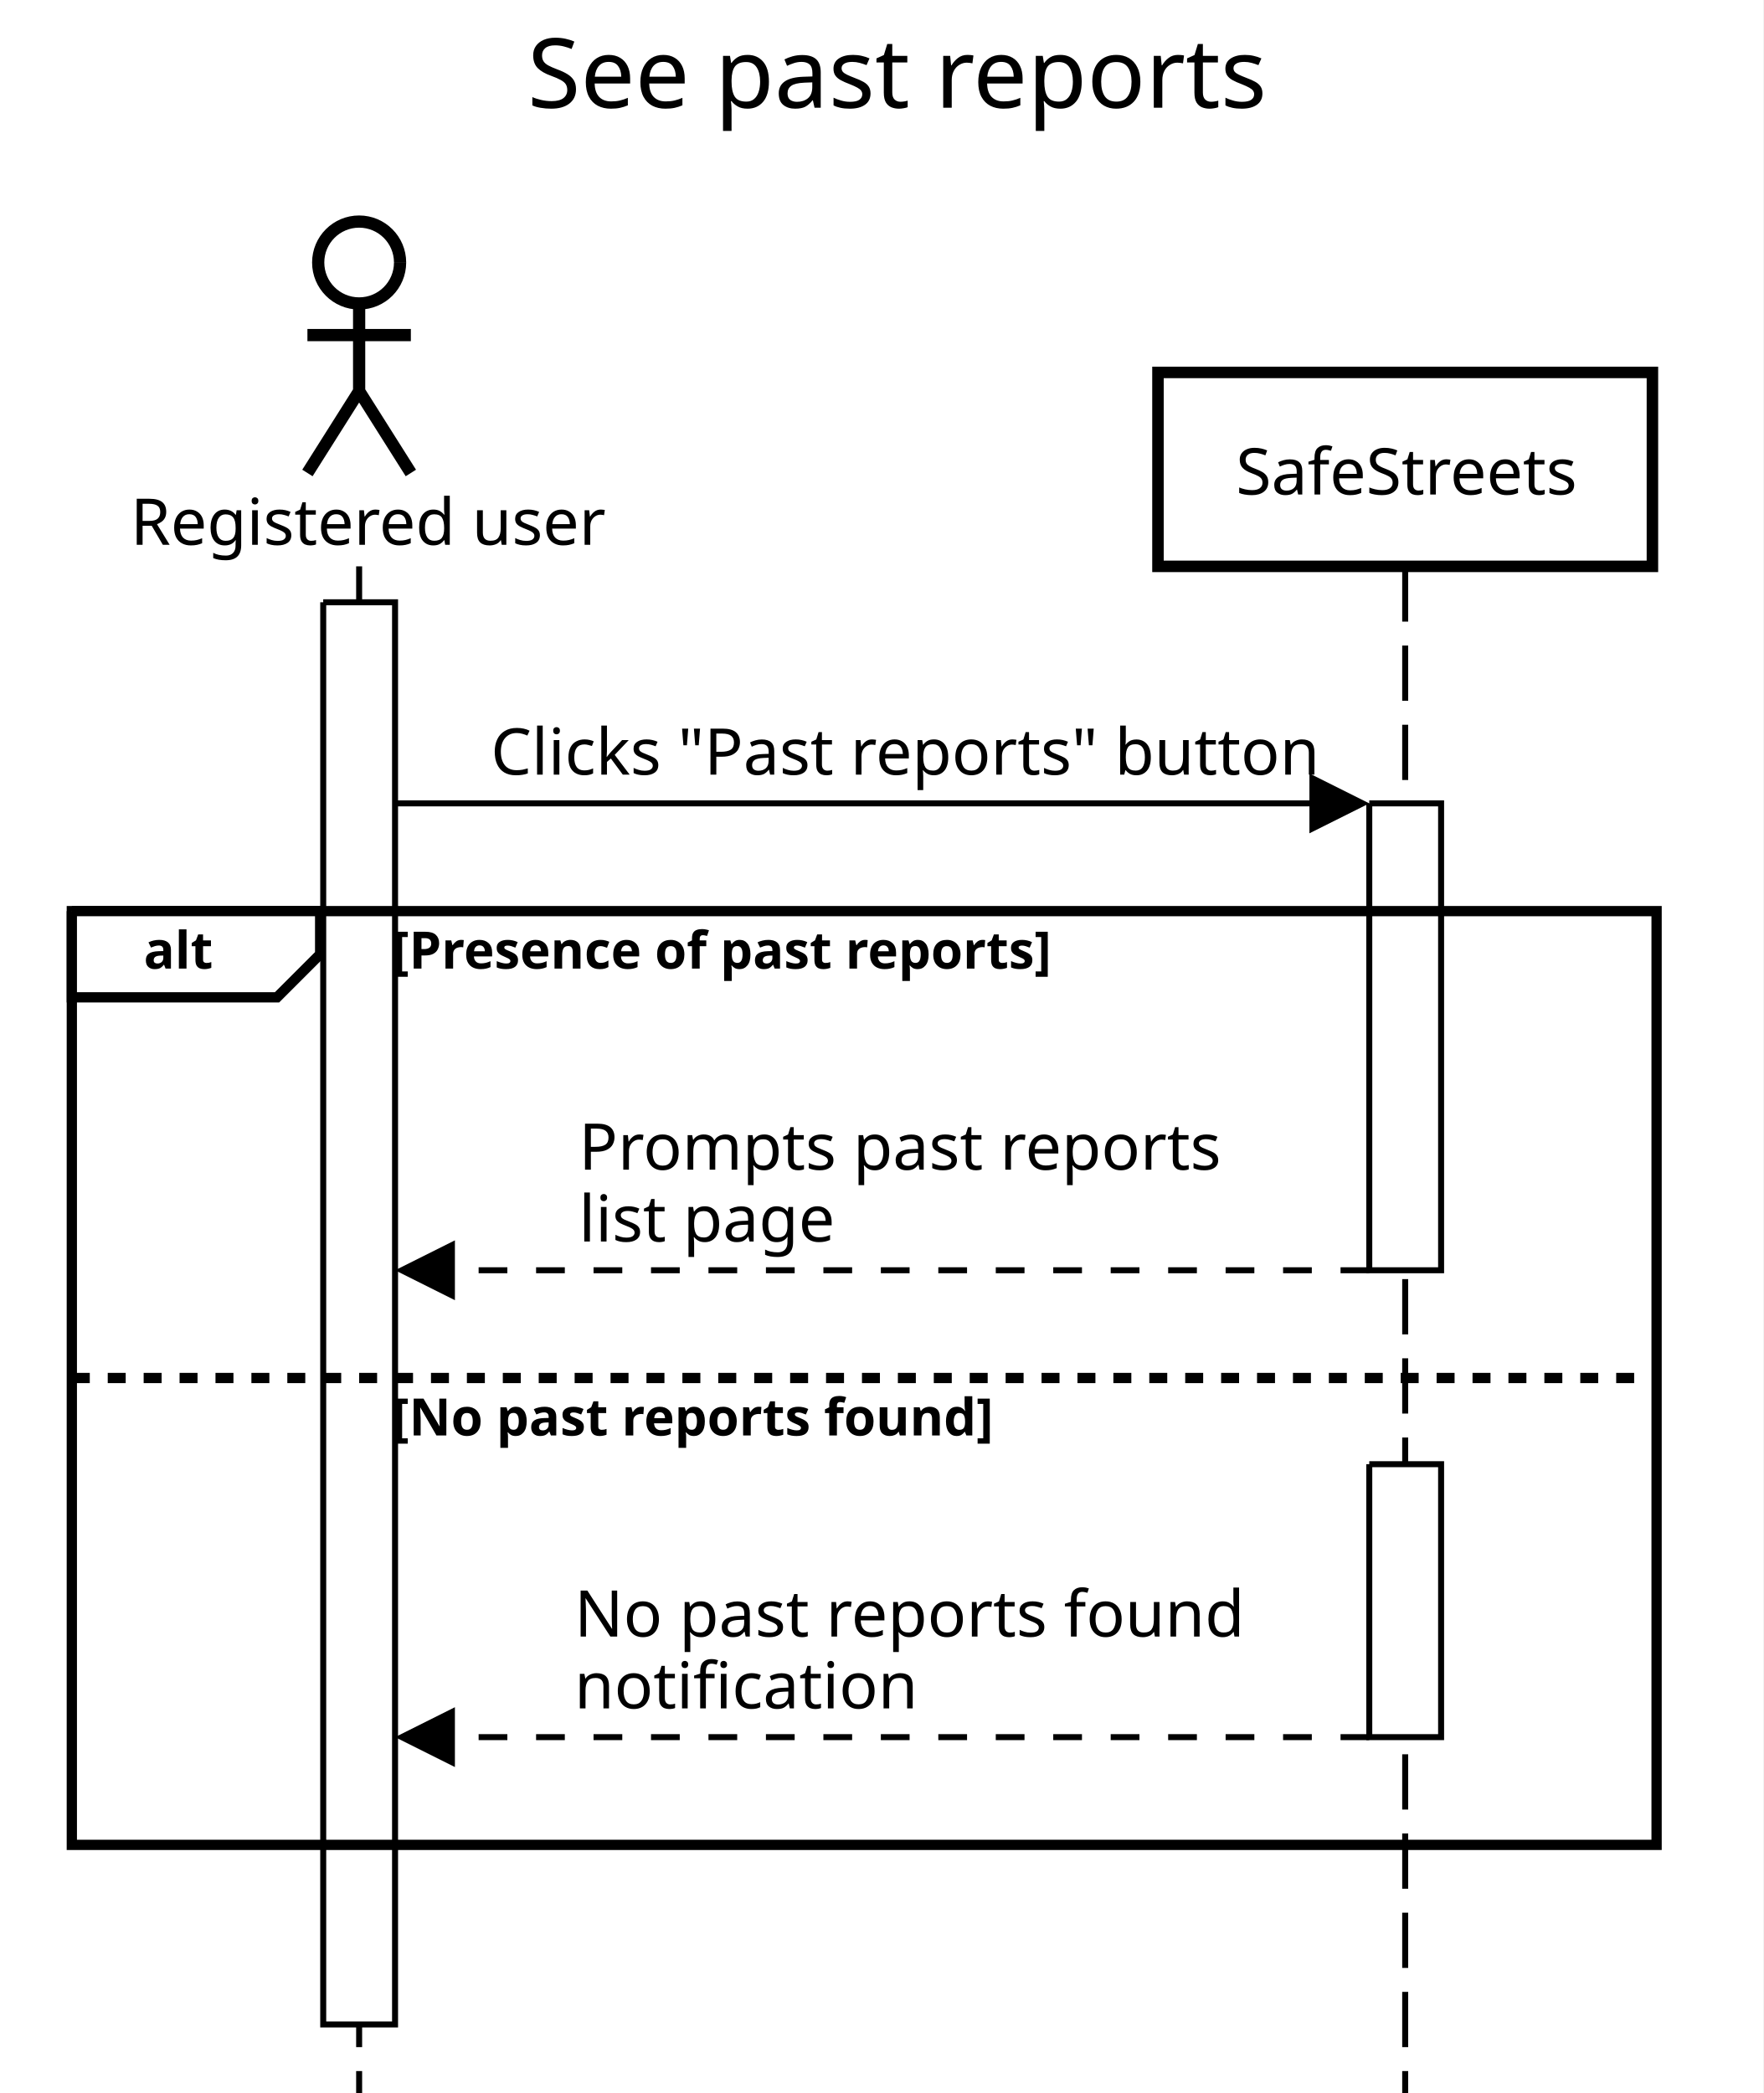
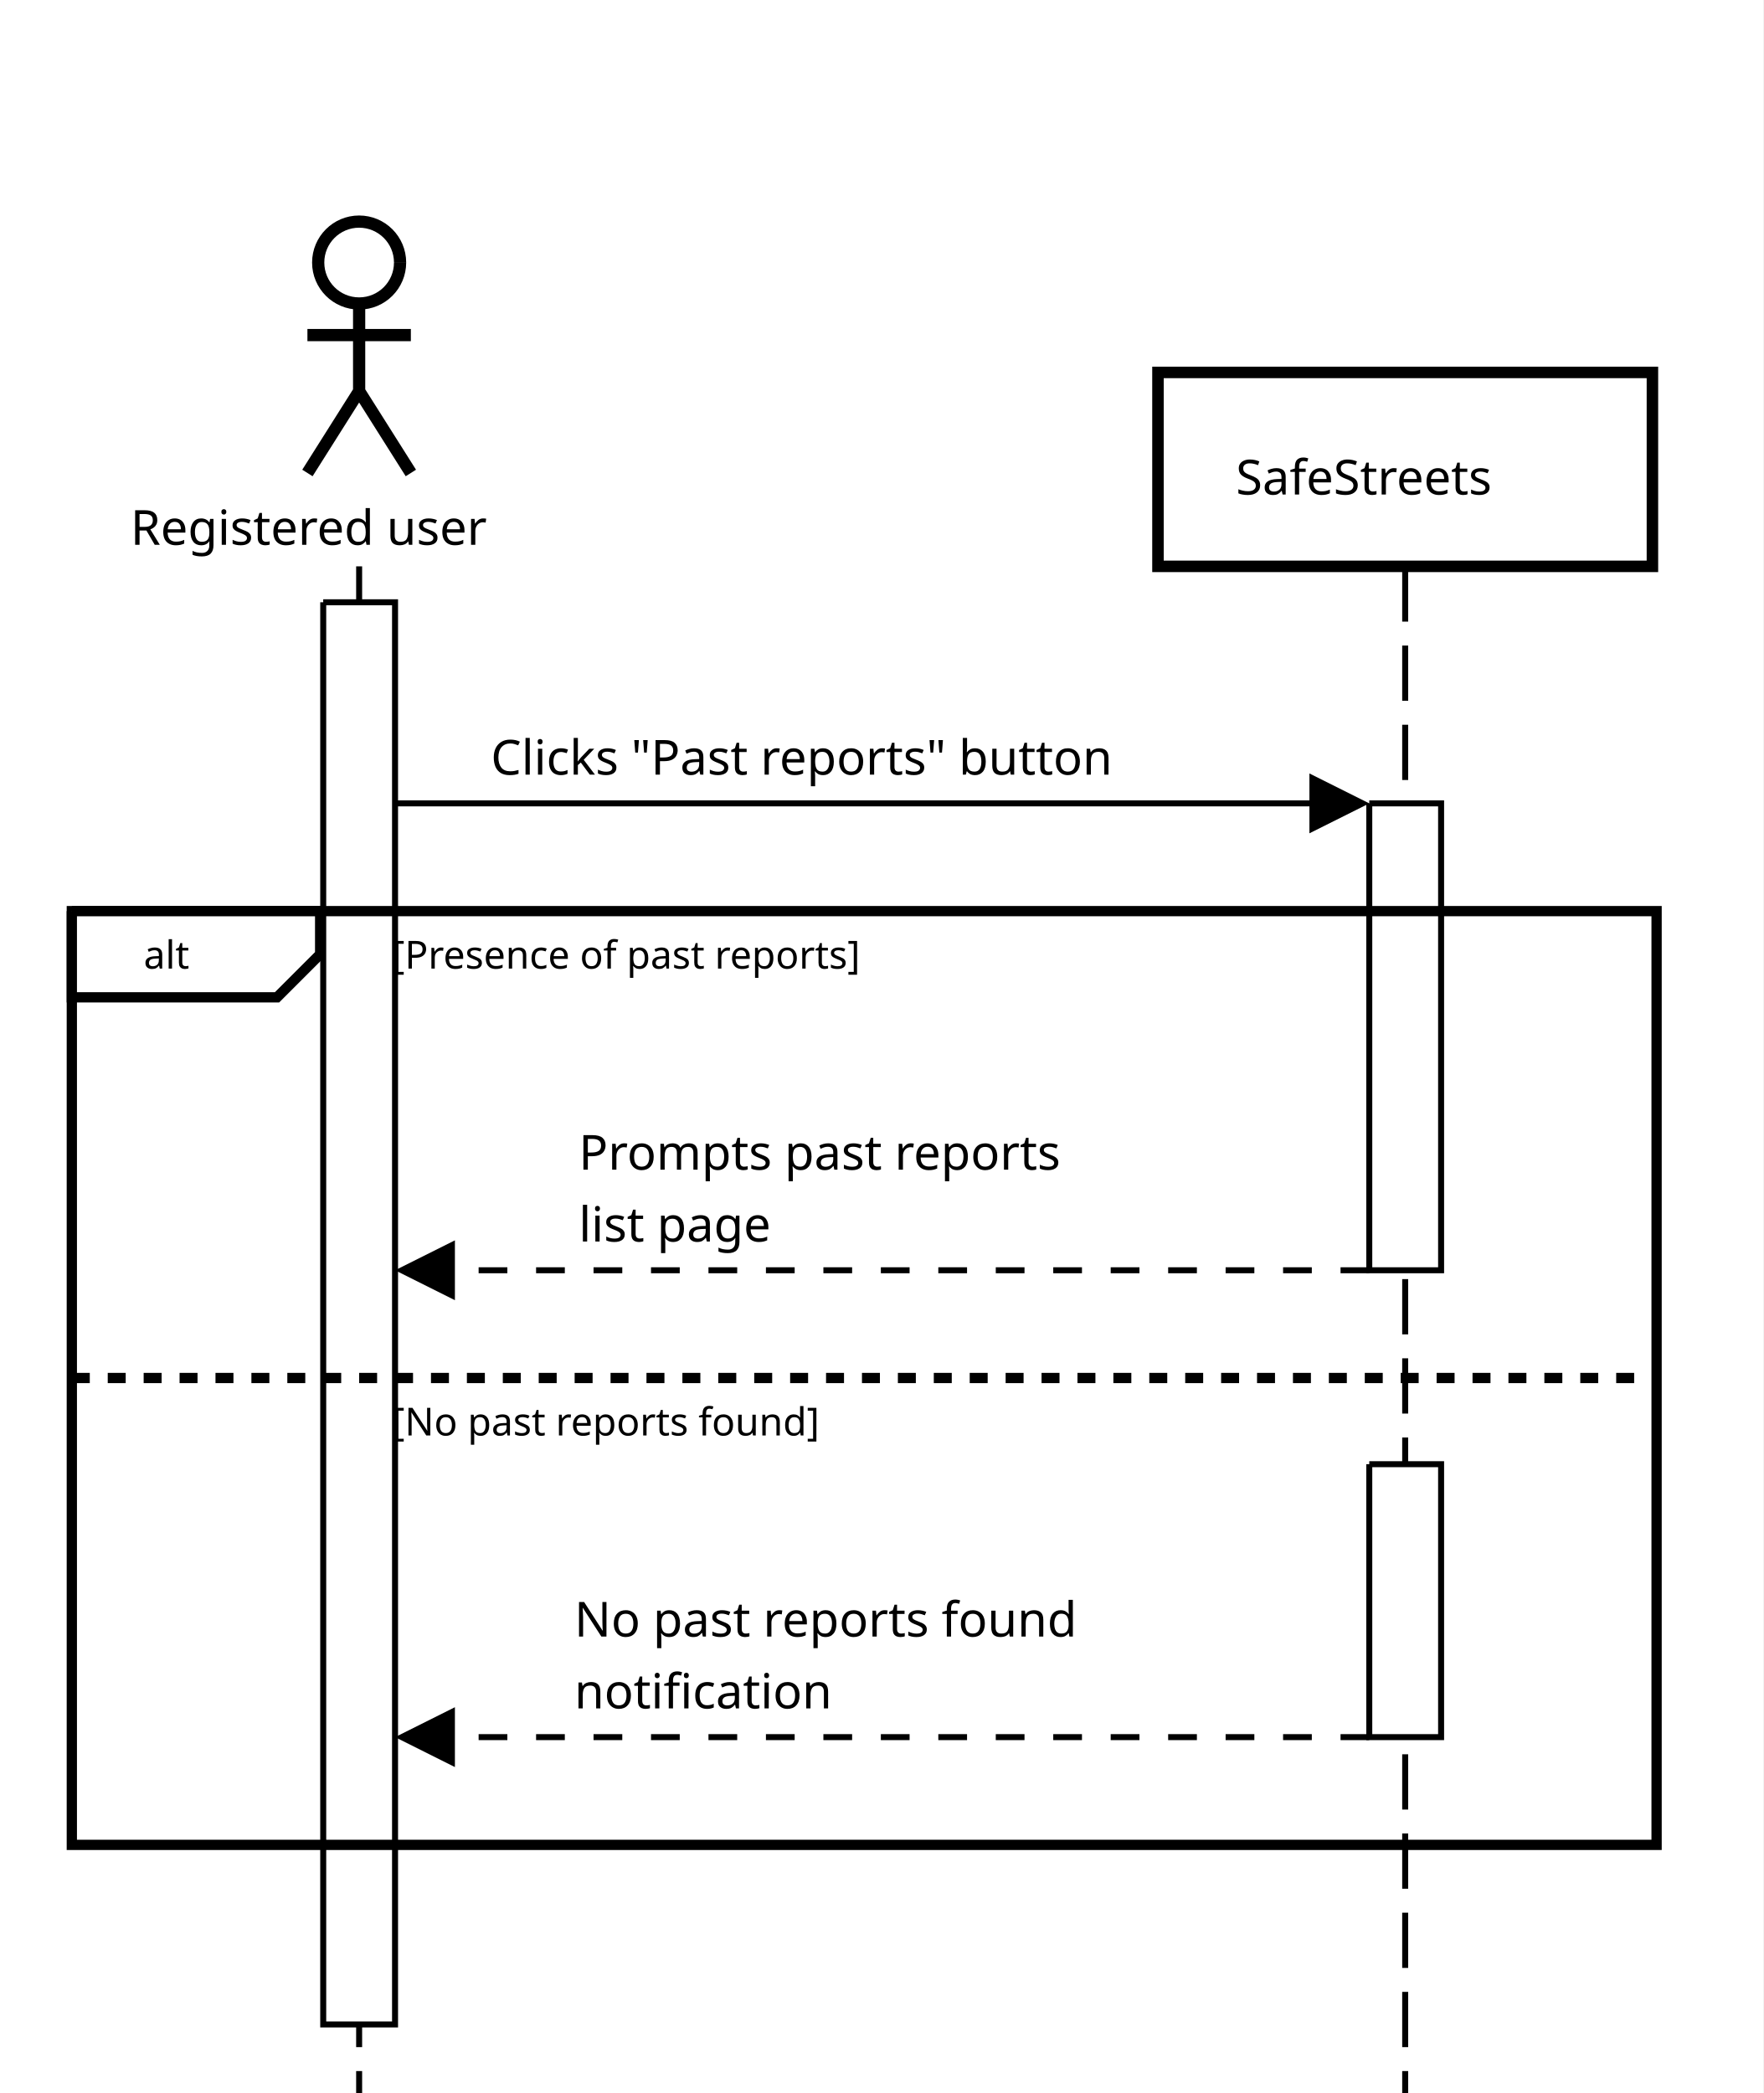
- <svg xmlns="http://www.w3.org/2000/svg" version="1.1" width="401" height="476">
-   <defs />
+ <svg xmlns="http://www.w3.org/2000/svg" version="1.1" id="Layer_1" x="0px" y="0px" width="401px" height="476px" viewBox="0 0 401 476" enable-background="new 0 0 401 476" xml:space="preserve">
  <g>
-     <g />
-     <g />
-     <g />
-     <g />
-     <g />
+     <rect fill="#FFFFFF" width="401" height="476" />
+   </g>
+   <g>
+     <path fill="none" stroke="#000000" stroke-width="1.361" stroke-miterlimit="10" stroke-dasharray="12.566,5.445" d="   M81.676,128.803v347.94" />
+     <path fill="none" stroke="#000000" stroke-width="1.361" stroke-miterlimit="10" stroke-dasharray="12.566,5.445" d="   M319.571,128.803v347.94" />
+   </g>
+   <g>
    <g>
-       <rect fill="white" stroke="none" x="0" y="0" width="401" height="476" />
+       <path fill="#FFFFFF" stroke="#000000" stroke-width="2.777" stroke-miterlimit="10" d="M90.987,59.705    c0.001,5.143-4.166,9.313-9.308,9.314c-5.143,0.002-9.313-4.166-9.314-9.308c-0.001-5.142,4.166-9.312,9.308-9.314    c5.139-0.001,9.308,4.16,9.314,9.299 M81.676,69.016v19.929 M69.915,76.204h23.523 M81.676,88.945l-11.761,18.622 M81.676,88.945    l11.762,18.622" />
    </g>
    <g>
-       <text fill="black" stroke="none" font-family="sans-serif" font-size="16.5pt" font-style="normal" font-weight="normal" text-decoration="normal" x="119.947" y="24.503" text-anchor="start" dominant-baseline="alphabetic">See past reports</text>
+       <text transform="matrix(1 0 0 1 29.6758 123.9023)" font-family="'ArialMT'" font-size="11">Registered user</text>
    </g>
-     <g />
+     <path d="M0,0" />
    <g>
-       <path fill="none" stroke="black" paint-order="fill stroke markers" d=" M 81.676 128.803 L 81.676 476.743" stroke-miterlimit="10" stroke-width="1.361" stroke-dasharray="12.566,5.445" />
-       <path fill="none" stroke="black" paint-order="fill stroke markers" d=" M 319.572 128.803 L 319.572 476.743" stroke-miterlimit="10" stroke-width="1.361" stroke-dasharray="12.566,5.445" />
+       <path fill="#FFFFFF" stroke="#000000" stroke-width="2.614" stroke-miterlimit="10" d="M263.348,84.698h112.448v44.105H263.348    V84.698z" />
+     </g>
+     <g>
+       <text transform="matrix(1 0 0 1 281.0723 112.4678)" font-family="'ArialMT'" font-size="11">SafeStreets</text>
+     </g>
+   </g>
+   <g>
+     <path fill="#FFFFFF" stroke="#000000" stroke-width="1.361" stroke-miterlimit="10" d="M73.508,136.971h16.335v323.437H73.508   V136.971" />
+     <path fill="#FFFFFF" stroke="#000000" stroke-width="1.361" stroke-miterlimit="10" d="M311.404,182.709h16.335v106.18h-16.335   V182.709" />
+     <path fill="#FFFFFF" stroke="#000000" stroke-width="1.361" stroke-miterlimit="10" d="M311.404,332.993h16.335v62.073h-16.335   V332.993" />
+     <g>
+       <g>
+         <rect x="109.174" y="161.474" fill="#FFFFFF" width="182.9" height="21.235" />
+       </g>
+       <text transform="matrix(1 0 0 1 111.624 176.1748)" font-family="'ArialMT'" font-size="11">Clicks "Past reports" button</text>
+     </g>
+     <g>
+       <path fill="none" stroke="#000000" stroke-width="1.361" stroke-miterlimit="10" d="M89.844,182.709h218.838" />
+       <g transform="translate(311.4042,182.7092) translate(-311.4042,-182.7092)">
+         <path d="M297.791,175.903l13.613,6.806l-13.613,6.807V175.903z" />
+       </g>
    </g>
    <g>
      <g>
-         <path fill="white" stroke="black" paint-order="fill stroke markers" d=" M 90.987 59.705 A 9.311 9.311 0 1 1 90.987 59.696 M 81.676 69.016 L 81.676 88.945 M 69.915 76.204 L 93.437 76.204 M 81.676 88.945 L 69.915 107.567 M 81.676 88.945 L 93.437 107.567" stroke-miterlimit="10" stroke-width="2.777" stroke-dasharray="" />
+         <rect x="129.174" y="251.317" fill="#FFFFFF" width="142.9" height="21.235" />
      </g>
      <g>
-         <g />
-         <text fill="black" stroke="none" font-family="sans-serif" font-size="11pt" font-style="normal" font-weight="normal" text-decoration="normal" x="29.676" y="123.903" text-anchor="start" dominant-baseline="alphabetic">Registered user</text>
+         <rect x="129.174" y="267.652" fill="#FFFFFF" width="58.9" height="21.236" />
      </g>
-       <path fill="none" stroke="none" />
-       <g>
-         <path fill="white" stroke="black" paint-order="fill stroke markers" d=" M 263.348 84.698 L 375.795 84.698 L 375.795 128.803 L 263.348 128.803 L 263.348 84.698 Z" stroke-miterlimit="10" stroke-width="2.614" stroke-dasharray="" />
-       </g>
-       <g>
-         <g />
-         <text fill="black" stroke="none" font-family="sans-serif" font-size="11pt" font-style="normal" font-weight="normal" text-decoration="normal" x="281.072" y="112.468" text-anchor="start" dominant-baseline="alphabetic">SafeStreets</text>
+       <text transform="matrix(1 0 0 1 131.624 266.0186)" font-family="'ArialMT'" font-size="11">Prompts past reports</text>
+       <text transform="matrix(1 0 0 1 131.624 282.3545)" font-family="'ArialMT'" font-size="11">list page</text>
+     </g>
+     <g>
+       <path fill="none" stroke="#000000" stroke-width="1.361" stroke-miterlimit="10" stroke-dasharray="6.534" d="M311.404,288.889    H92.566" />
+       <g transform="translate(89.84362,288.8881) translate(-89.84362,-288.8881)">
+         <path d="M103.456,282.082l-13.612,6.807l13.612,6.806V282.082z" />
      </g>
    </g>
    <g>
-       <path fill="white" stroke="black" paint-order="fill stroke markers" d=" M 73.508 136.971 L 89.844 136.971 L 89.844 460.408 L 73.508 460.408 L 73.508 136.971" stroke-miterlimit="10" stroke-width="1.361" stroke-dasharray="" />
-       <path fill="white" stroke="black" paint-order="fill stroke markers" d=" M 311.404 182.709 L 327.739 182.709 L 327.739 288.888 L 311.404 288.888 L 311.404 182.709" stroke-miterlimit="10" stroke-width="1.361" stroke-dasharray="" />
-       <path fill="white" stroke="black" paint-order="fill stroke markers" d=" M 311.404 332.993 L 327.739 332.993 L 327.739 395.067 L 311.404 395.067 L 311.404 332.993" stroke-miterlimit="10" stroke-width="1.361" stroke-dasharray="" />
      <g>
-         <g>
-           <rect fill="white" stroke="none" x="109.174" y="161.473" width="182.901" height="21.236" />
-         </g>
-         <text fill="black" stroke="none" font-family="sans-serif" font-size="11pt" font-style="normal" font-weight="normal" text-decoration="normal" x="111.624" y="176.175" text-anchor="start" dominant-baseline="alphabetic">Clicks "Past reports" button</text>
+         <rect x="128.174" y="357.496" fill="#FFFFFF" width="144.9" height="21.235" />
      </g>
      <g>
-         <path fill="none" stroke="black" paint-order="fill stroke markers" d=" M 89.844 182.709 L 308.682 182.709" stroke-miterlimit="10" stroke-width="1.361" stroke-dasharray="" />
-         <g transform="translate(311.4042,182.7092) translate(-311.4042,-182.7092)">
-           <path fill="black" stroke="none" paint-order="stroke fill markers" d=" M 297.791 175.903 L 311.404 182.709 L 297.791 189.516 Z" />
-         </g>
+         <rect x="128.174" y="373.831" fill="#FFFFFF" width="73.9" height="21.235" />
      </g>
+       <text transform="matrix(1 0 0 1 130.624 372.1973)" font-family="'ArialMT'" font-size="11">No past reports found</text>
+       <text transform="matrix(1 0 0 1 130.624 388.5332)" font-family="'ArialMT'" font-size="11">notification</text>
+     </g>
+     <g>
+       <path fill="none" stroke="#000000" stroke-width="1.361" stroke-miterlimit="10" stroke-dasharray="6.534" d="M311.404,395.066    H92.566" />
+       <g transform="translate(89.84362,395.0669) translate(-89.84362,-395.0669)">
+         <path d="M103.456,388.261l-13.612,6.806l13.612,6.807V388.261z" />
+       </g>
+     </g>
+     <g>
+       <path fill="none" stroke="#000000" stroke-width="2.334" stroke-miterlimit="10" d="M16.335,207.212h360.41V419.57H16.335    V207.212z" />
+       <path fill="#FFFFFF" stroke="#000000" stroke-width="2.334" stroke-miterlimit="10" d="M16.335,207.212v19.603h46.671    l9.801-9.801v-9.801H16.335" />
+       <text transform="matrix(1 0 0 1 32.6704 220.2803)" font-family="'Arial-BoldMT'" font-size="8.8">alt</text>
+       <text transform="matrix(1 0 0 1 89.1421 220.2803)" font-family="'Arial-BoldMT'" font-size="8.8">[Presence of past reports]</text>
      <g>
-         <g>
-           <rect fill="white" stroke="none" x="129.174" y="251.317" width="142.901" height="21.236" />
-         </g>
-         <g>
-           <rect fill="white" stroke="none" x="129.174" y="267.652" width="58.901" height="21.236" />
-         </g>
-         <text fill="black" stroke="none" font-family="sans-serif" font-size="11pt" font-style="normal" font-weight="normal" text-decoration="normal" x="131.624" y="266.019" text-anchor="start" dominant-baseline="alphabetic">Prompts past reports</text>
-         <text fill="black" stroke="none" font-family="sans-serif" font-size="11pt" font-style="normal" font-weight="normal" text-decoration="normal" x="131.624" y="282.354" text-anchor="start" dominant-baseline="alphabetic">list page</text>
+         <path fill="none" stroke="#000000" stroke-width="2.334" stroke-miterlimit="10" stroke-dasharray="4.084" d="M16.335,313.391     h360.41" />
      </g>
-       <g>
-         <path fill="none" stroke="black" paint-order="fill stroke markers" d=" M 311.404 288.888 L 92.566 288.888" stroke-miterlimit="10" stroke-width="1.361" stroke-dasharray="6.534" />
-         <g transform="translate(89.84362,288.8881) translate(-89.84362,-288.8881)">
-           <path fill="black" stroke="none" paint-order="stroke fill markers" d=" M 103.456 282.082 L 89.844 288.888 L 103.456 295.694 Z" />
-         </g>
-       </g>
-       <g>
-         <g>
-           <rect fill="white" stroke="none" x="128.174" y="357.496" width="144.901" height="21.236" />
-         </g>
-         <g>
-           <rect fill="white" stroke="none" x="128.174" y="373.831" width="73.901" height="21.236" />
-         </g>
-         <text fill="black" stroke="none" font-family="sans-serif" font-size="11pt" font-style="normal" font-weight="normal" text-decoration="normal" x="130.624" y="372.198" text-anchor="start" dominant-baseline="alphabetic">No past reports found</text>
-         <text fill="black" stroke="none" font-family="sans-serif" font-size="11pt" font-style="normal" font-weight="normal" text-decoration="normal" x="130.624" y="388.533" text-anchor="start" dominant-baseline="alphabetic">notification</text>
-       </g>
-       <g>
-         <path fill="none" stroke="black" paint-order="fill stroke markers" d=" M 311.404 395.067 L 92.566 395.067" stroke-miterlimit="10" stroke-width="1.361" stroke-dasharray="6.534" />
-         <g transform="translate(89.84362,395.0669) translate(-89.84362,-395.0669)">
-           <path fill="black" stroke="none" paint-order="stroke fill markers" d=" M 103.456 388.261 L 89.844 395.067 L 103.456 401.873 Z" />
-         </g>
-       </g>
-       <g>
-         <g />
-         <path fill="none" stroke="black" paint-order="fill stroke markers" d=" M 16.335 207.212 L 376.745 207.212 L 376.745 419.57 L 16.335 419.57 L 16.335 207.212 Z" stroke-miterlimit="10" stroke-width="2.334" stroke-dasharray="" />
-         <path fill="white" stroke="black" paint-order="fill stroke markers" d=" M 16.335 207.212 L 16.335 226.814 L 63.006 226.814 L 72.807 217.013 L 72.807 207.212 L 16.335 207.212" stroke-miterlimit="10" stroke-width="2.334" stroke-dasharray="" />
-         <text fill="black" stroke="none" font-family="sans-serif" font-size="8.8pt" font-style="normal" font-weight="bold" text-decoration="normal" x="32.67" y="220.28" text-anchor="start" dominant-baseline="alphabetic">alt</text>
-         <text fill="black" stroke="none" font-family="sans-serif" font-size="8.8pt" font-style="normal" font-weight="bold" text-decoration="normal" x="89.142" y="220.28" text-anchor="start" dominant-baseline="alphabetic">[Presence of past reports]</text>
-         <g>
-           <path fill="none" stroke="black" paint-order="fill stroke markers" d=" M 16.335 313.391 L 376.745 313.391" stroke-miterlimit="10" stroke-width="2.334" stroke-dasharray="4.084" />
-         </g>
-         <g />
-         <text fill="black" stroke="none" font-family="sans-serif" font-size="8.8pt" font-style="normal" font-weight="bold" text-decoration="normal" x="89.142" y="326.459" text-anchor="start" dominant-baseline="alphabetic">[No past reports found]</text>
-       </g>
-       <g />
+       <text transform="matrix(1 0 0 1 89.1421 326.459)" font-family="'Arial-BoldMT'" font-size="8.8">[No past reports found]</text>
    </g>
-     <g />
-     <g />
  </g>
</svg>
